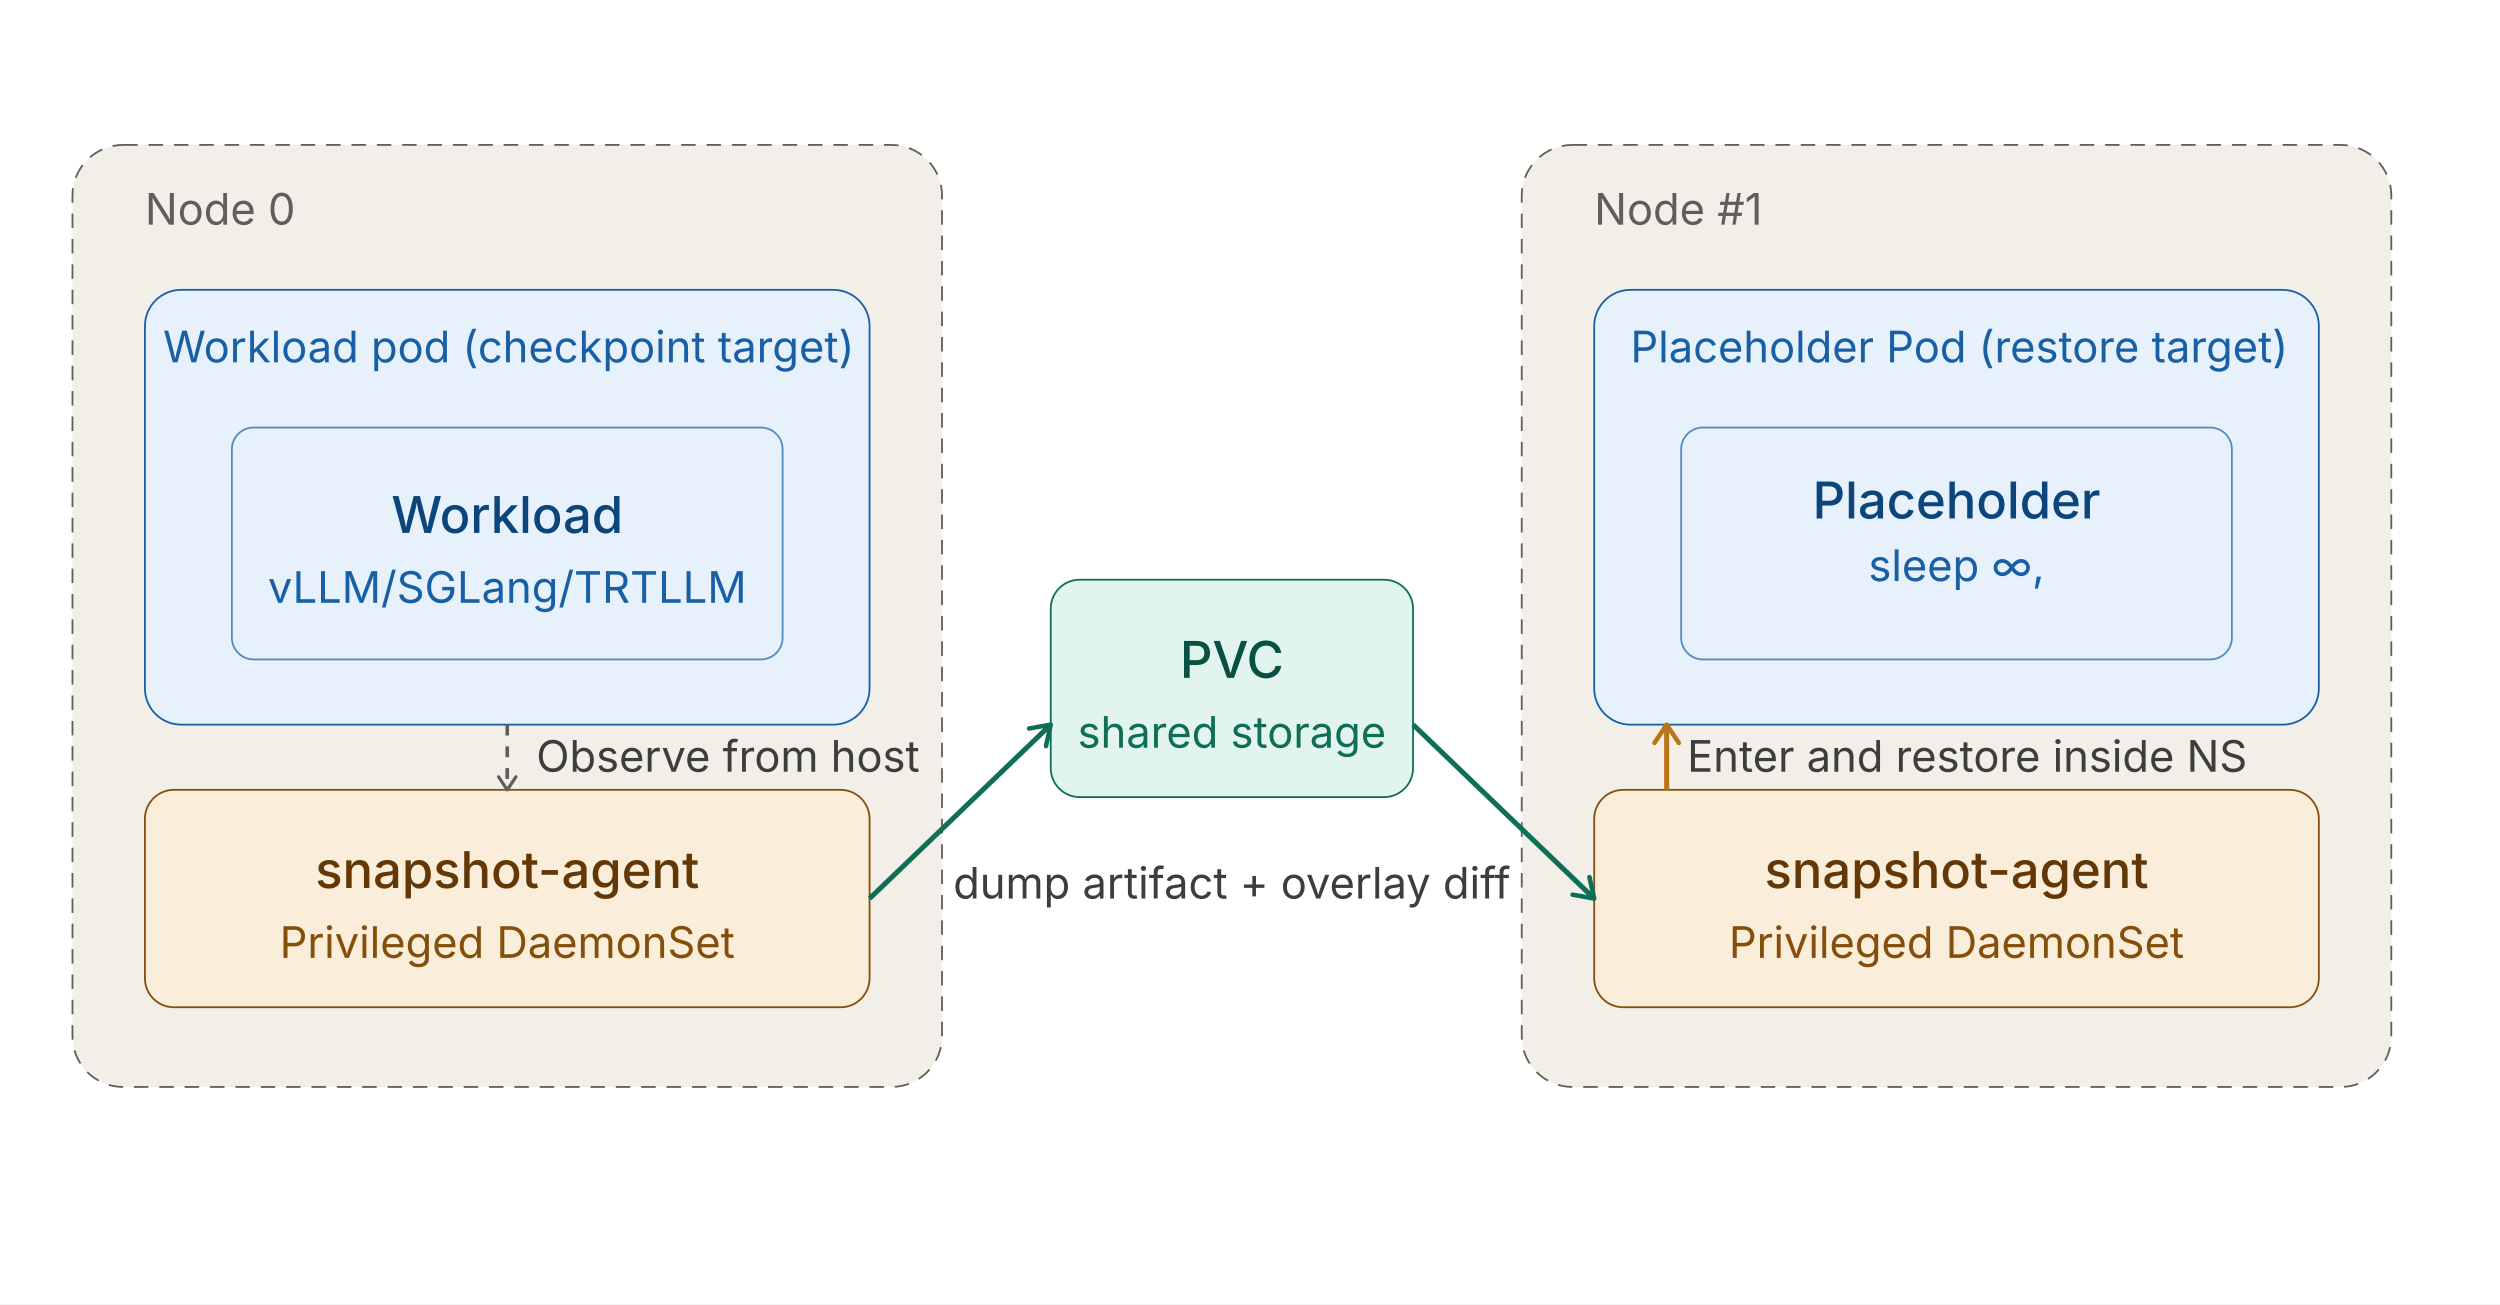
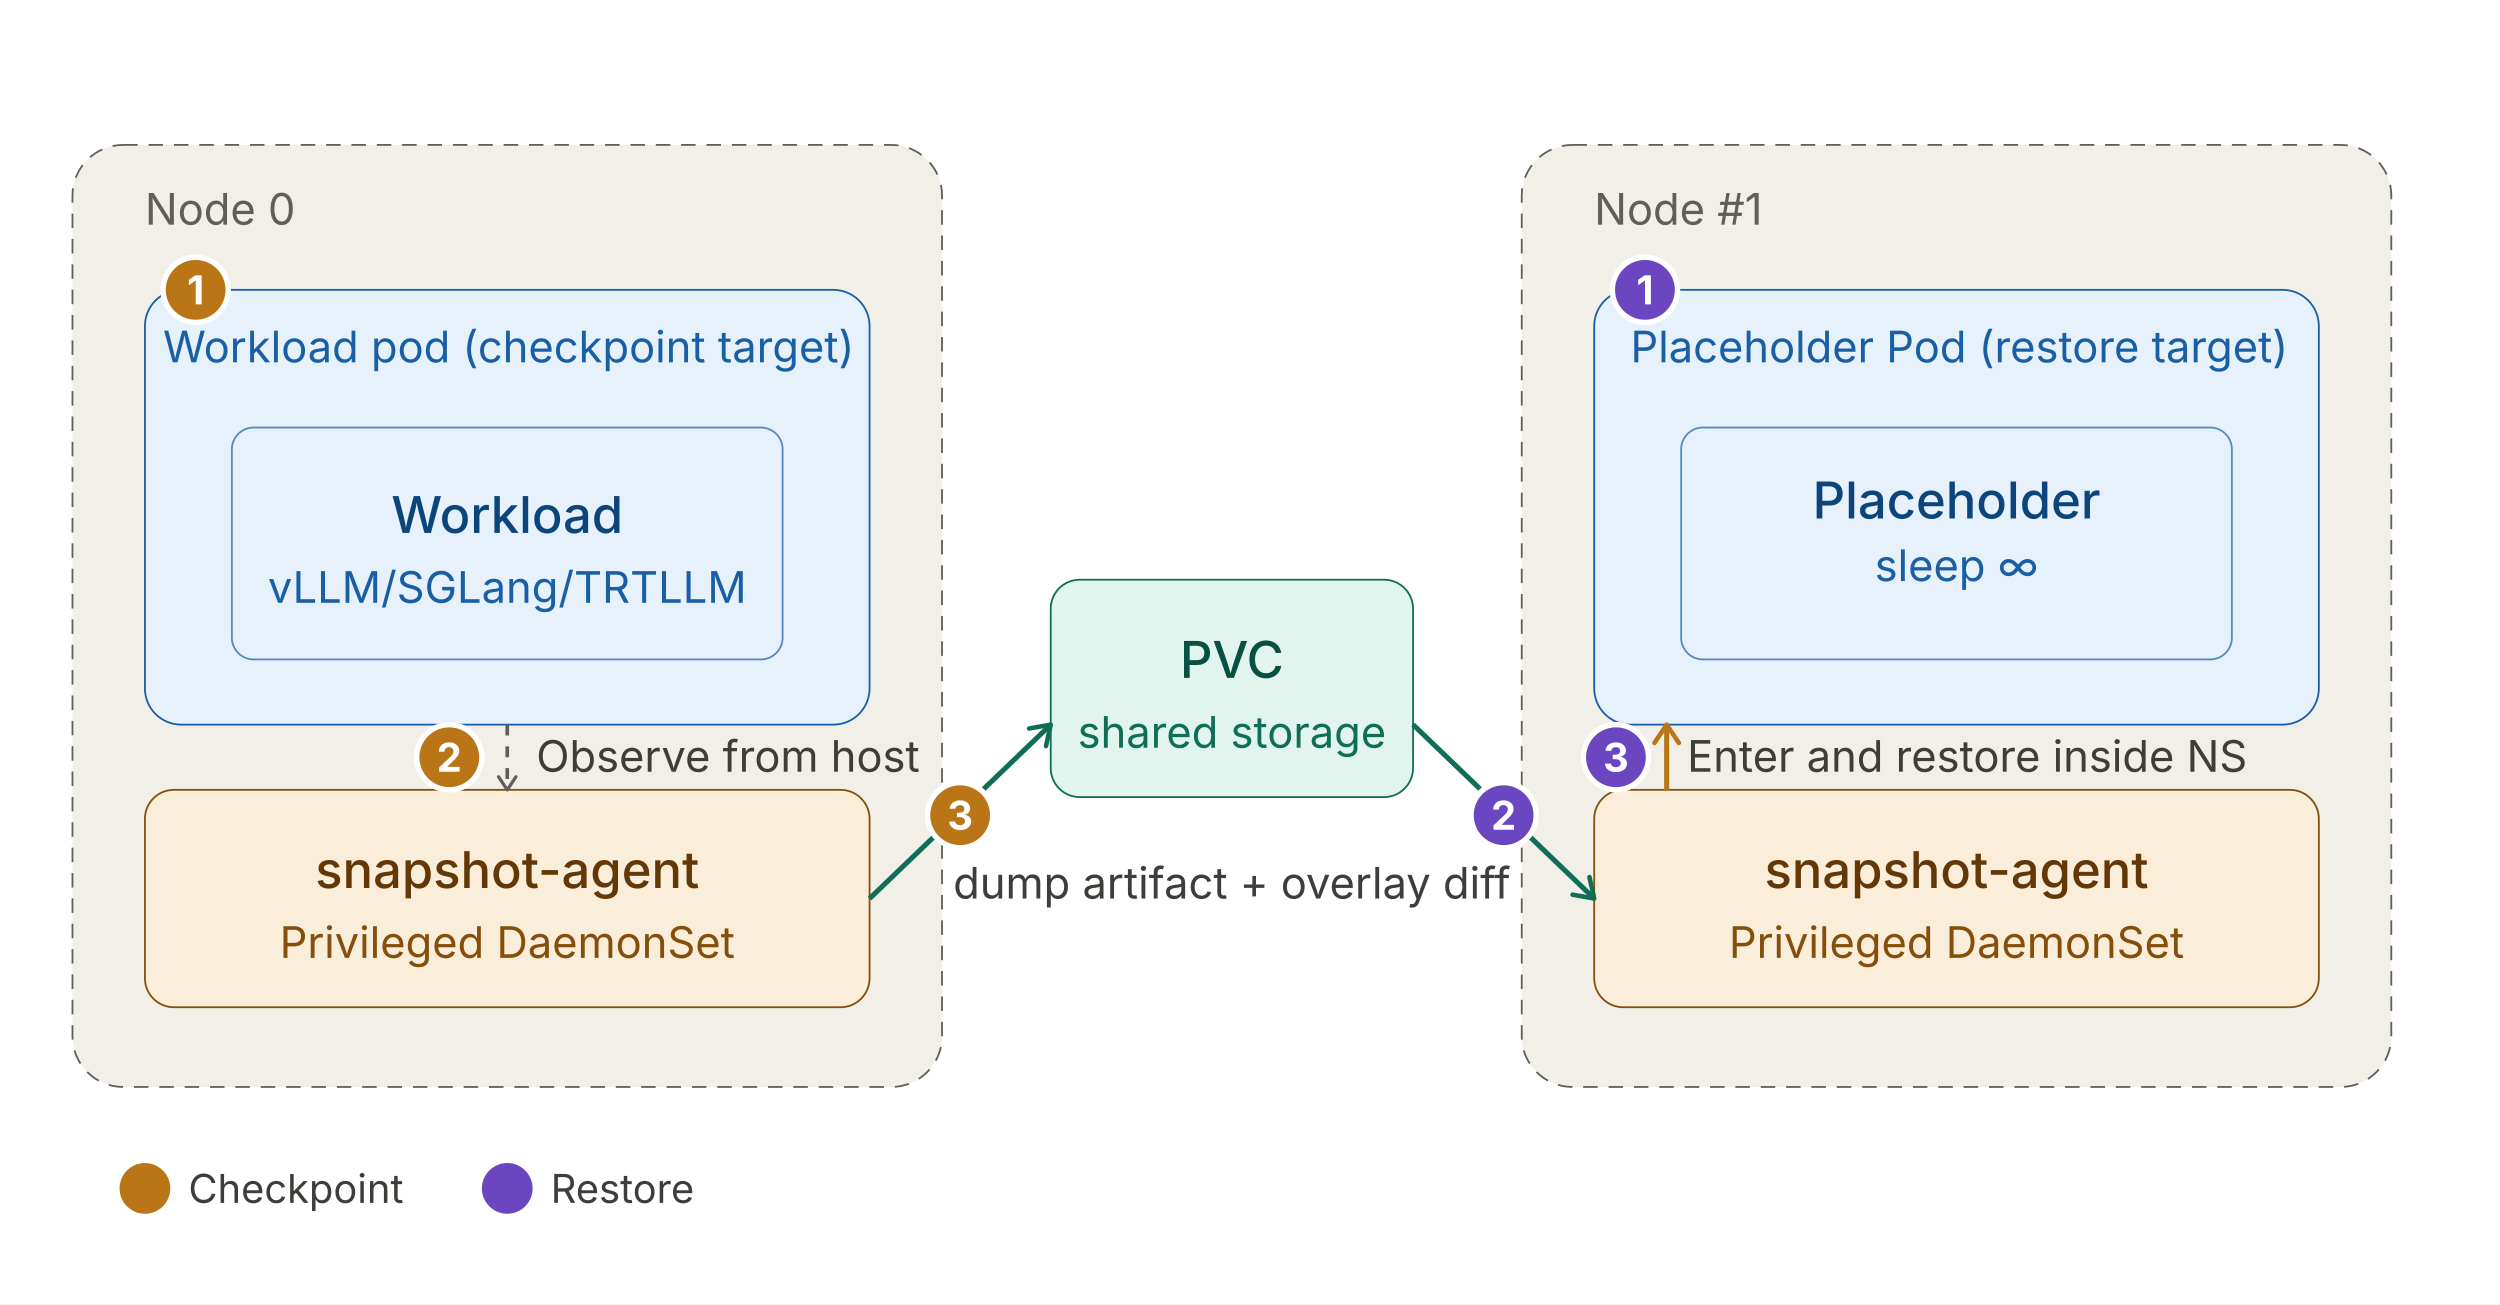
<svg xmlns="http://www.w3.org/2000/svg" width="100%" viewBox="0 0 690 360" role="img" style="">
  <rect width="100%" height="100%" fill="#ffffff" />
  <defs>
    <marker id="arrow" viewBox="0 0 10 10" refX="8" refY="5" markerWidth="6" markerHeight="6" orient="auto-start-reverse">
      <path d="M2 1L8 5L2 9" fill="none" stroke="context-stroke" stroke-width="1.5" stroke-linecap="round" stroke-linejoin="round" />
    </marker>
  </defs>
  <g style="fill:rgb(0, 0, 0);stroke:none;color:rgb(0, 0, 0);stroke-width:1px;stroke-linecap:butt;stroke-linejoin:miter;opacity:1;font-family:&quot;Anthropic Sans&quot;, -apple-system, &quot;system-ui&quot;, &quot;Segoe UI&quot;, sans-serif;font-size:16px;font-weight:400;text-anchor:start;dominant-baseline:auto">
    <rect x="20" y="40" width="240" height="260" rx="14" fill="none" stroke-width="0.5" stroke-dasharray="4 3" style="fill:rgb(241, 239, 232);stroke:rgb(95, 94, 90);color:rgb(0, 0, 0);stroke-width:0.5px;stroke-dasharray:4px, 3px;stroke-linecap:butt;stroke-linejoin:miter;opacity:1;font-family:&quot;Anthropic Sans&quot;, -apple-system, &quot;system-ui&quot;, &quot;Segoe UI&quot;, sans-serif;font-size:16px;font-weight:400;text-anchor:start;dominant-baseline:auto" />
    <text x="40" y="62" style="fill:rgb(95, 94, 90);stroke:none;color:rgb(0, 0, 0);stroke-width:1px;stroke-linecap:butt;stroke-linejoin:miter;opacity:1;font-family:&quot;Anthropic Sans&quot;, -apple-system, &quot;system-ui&quot;, &quot;Segoe UI&quot;, sans-serif;font-size:12px;font-weight:400;text-anchor:start;dominant-baseline:auto">Node 0</text>
  </g>
  <g style="fill:rgb(0, 0, 0);stroke:none;color:rgb(0, 0, 0);stroke-width:1px;stroke-linecap:butt;stroke-linejoin:miter;opacity:1;font-family:&quot;Anthropic Sans&quot;, -apple-system, &quot;system-ui&quot;, &quot;Segoe UI&quot;, sans-serif;font-size:16px;font-weight:400;text-anchor:start;dominant-baseline:auto">
    <rect x="40" y="80" width="200" height="120" rx="10" stroke-width="0.5" style="fill:rgb(230, 241, 251);stroke:rgb(24, 95, 165);color:rgb(0, 0, 0);stroke-width:0.5px;stroke-linecap:butt;stroke-linejoin:miter;opacity:1;font-family:&quot;Anthropic Sans&quot;, -apple-system, &quot;system-ui&quot;, &quot;Segoe UI&quot;, sans-serif;font-size:16px;font-weight:400;text-anchor:start;dominant-baseline:auto" />
    <text x="45" y="100" style="fill:rgb(24, 95, 165);stroke:none;color:rgb(0, 0, 0);stroke-width:1px;stroke-linecap:butt;stroke-linejoin:miter;opacity:1;font-family:&quot;Anthropic Sans&quot;, -apple-system, &quot;system-ui&quot;, &quot;Segoe UI&quot;, sans-serif;font-size:12px;font-weight:400;text-anchor:start;dominant-baseline:auto">Workload pod (checkpoint target)</text>
    <rect x="64" y="118" width="152" height="64" rx="6" fill="none" stroke-width="0.5" opacity="0.7" style="fill:rgb(230, 241, 251);stroke:rgb(24, 95, 165);color:rgb(0, 0, 0);stroke-width:0.5px;stroke-linecap:butt;stroke-linejoin:miter;opacity:0.7;font-family:&quot;Anthropic Sans&quot;, -apple-system, &quot;system-ui&quot;, &quot;Segoe UI&quot;, sans-serif;font-size:16px;font-weight:400;text-anchor:start;dominant-baseline:auto" />
    <text x="140" y="142" text-anchor="middle" dominant-baseline="central" style="fill:rgb(12, 68, 124);stroke:none;color:rgb(0, 0, 0);stroke-width:1px;stroke-linecap:butt;stroke-linejoin:miter;opacity:1;font-family:&quot;Anthropic Sans&quot;, -apple-system, &quot;system-ui&quot;, &quot;Segoe UI&quot;, sans-serif;font-size:14px;font-weight:500;text-anchor:middle;dominant-baseline:central">Workload</text>
    <text x="140" y="162" text-anchor="middle" dominant-baseline="central" style="fill:rgb(24, 95, 165);stroke:none;color:rgb(0, 0, 0);stroke-width:1px;stroke-linecap:butt;stroke-linejoin:miter;opacity:1;font-family:&quot;Anthropic Sans&quot;, -apple-system, &quot;system-ui&quot;, &quot;Segoe UI&quot;, sans-serif;font-size:12px;font-weight:400;text-anchor:middle;dominant-baseline:central">vLLM/SGLang/TRTLLM</text>
  </g>
  <g style="fill:rgb(0, 0, 0);stroke:none;color:rgb(0, 0, 0);stroke-width:1px;stroke-linecap:butt;stroke-linejoin:miter;opacity:1;font-family:&quot;Anthropic Sans&quot;, -apple-system, &quot;system-ui&quot;, &quot;Segoe UI&quot;, sans-serif;font-size:16px;font-weight:400;text-anchor:start;dominant-baseline:auto">
    <rect x="40" y="218" width="200" height="60" rx="8" stroke-width="0.5" style="fill:rgb(250, 238, 218);stroke:rgb(133, 79, 11);color:rgb(0, 0, 0);stroke-width:0.5px;stroke-linecap:butt;stroke-linejoin:miter;opacity:1;font-family:&quot;Anthropic Sans&quot;, -apple-system, &quot;system-ui&quot;, &quot;Segoe UI&quot;, sans-serif;font-size:16px;font-weight:400;text-anchor:start;dominant-baseline:auto" />
    <text x="140" y="240" text-anchor="middle" dominant-baseline="central" style="fill:rgb(99, 56, 6);stroke:none;color:rgb(0, 0, 0);stroke-width:1px;stroke-linecap:butt;stroke-linejoin:miter;opacity:1;font-family:&quot;Anthropic Sans&quot;, -apple-system, &quot;system-ui&quot;, &quot;Segoe UI&quot;, sans-serif;font-size:14px;font-weight:500;text-anchor:middle;dominant-baseline:central">snapshot-agent</text>
    <text x="140" y="260" text-anchor="middle" dominant-baseline="central" style="fill:rgb(133, 79, 11);stroke:none;color:rgb(0, 0, 0);stroke-width:1px;stroke-linecap:butt;stroke-linejoin:miter;opacity:1;font-family:&quot;Anthropic Sans&quot;, -apple-system, &quot;system-ui&quot;, &quot;Segoe UI&quot;, sans-serif;font-size:12px;font-weight:400;text-anchor:middle;dominant-baseline:central">Privileged DaemonSet</text>
  </g>
  <line x1="140" y1="200" x2="140" y2="218" stroke="#5F5E5A" stroke-width="1" stroke-dasharray="3 3" marker-end="url(#arrow)" style="fill:rgb(0, 0, 0);stroke:rgb(95, 94, 90);color:rgb(0, 0, 0);stroke-width:1px;stroke-dasharray:3px, 3px;stroke-linecap:butt;stroke-linejoin:miter;opacity:1;font-family:&quot;Anthropic Sans&quot;, -apple-system, &quot;system-ui&quot;, &quot;Segoe UI&quot;, sans-serif;font-size:16px;font-weight:400;text-anchor:start;dominant-baseline:auto" />
  <text x="148" y="213" text-anchor="start" style="fill:rgb(61, 61, 58);stroke:none;color:rgb(0, 0, 0);stroke-width:1px;stroke-linecap:butt;stroke-linejoin:miter;opacity:1;font-family:&quot;Anthropic Sans&quot;, -apple-system, &quot;system-ui&quot;, &quot;Segoe UI&quot;, sans-serif;font-size:12px;font-weight:400;text-anchor:start;dominant-baseline:auto">Observe from host</text>
  <g style="fill:rgb(0, 0, 0);stroke:none;color:rgb(0, 0, 0);stroke-width:1px;stroke-linecap:butt;stroke-linejoin:miter;opacity:1;font-family:&quot;Anthropic Sans&quot;, -apple-system, &quot;system-ui&quot;, &quot;Segoe UI&quot;, sans-serif;font-size:16px;font-weight:400;text-anchor:start;dominant-baseline:auto">
    <rect x="290" y="160" width="100" height="60" rx="8" stroke-width="0.5" style="fill:rgb(225, 245, 238);stroke:rgb(15, 110, 86);color:rgb(0, 0, 0);stroke-width:0.5px;stroke-linecap:butt;stroke-linejoin:miter;opacity:1;font-family:&quot;Anthropic Sans&quot;, -apple-system, &quot;system-ui&quot;, &quot;Segoe UI&quot;, sans-serif;font-size:16px;font-weight:400;text-anchor:start;dominant-baseline:auto" />
    <text x="340" y="182" text-anchor="middle" dominant-baseline="central" style="fill:rgb(8, 80, 65);stroke:none;color:rgb(0, 0, 0);stroke-width:1px;stroke-linecap:butt;stroke-linejoin:miter;opacity:1;font-family:&quot;Anthropic Sans&quot;, -apple-system, &quot;system-ui&quot;, &quot;Segoe UI&quot;, sans-serif;font-size:14px;font-weight:500;text-anchor:middle;dominant-baseline:central">PVC</text>
    <text x="340" y="202" text-anchor="middle" dominant-baseline="central" style="fill:rgb(15, 110, 86);stroke:none;color:rgb(0, 0, 0);stroke-width:1px;stroke-linecap:butt;stroke-linejoin:miter;opacity:1;font-family:&quot;Anthropic Sans&quot;, -apple-system, &quot;system-ui&quot;, &quot;Segoe UI&quot;, sans-serif;font-size:12px;font-weight:400;text-anchor:middle;dominant-baseline:central">shared storage</text>
  </g>
  <g style="fill:rgb(0, 0, 0);stroke:none;color:rgb(0, 0, 0);stroke-width:1px;stroke-linecap:butt;stroke-linejoin:miter;opacity:1;font-family:&quot;Anthropic Sans&quot;, -apple-system, &quot;system-ui&quot;, &quot;Segoe UI&quot;, sans-serif;font-size:16px;font-weight:400;text-anchor:start;dominant-baseline:auto">
    <rect x="420" y="40" width="240" height="260" rx="14" fill="none" stroke-width="0.5" stroke-dasharray="4 3" style="fill:rgb(241, 239, 232);stroke:rgb(95, 94, 90);color:rgb(0, 0, 0);stroke-width:0.5px;stroke-dasharray:4px, 3px;stroke-linecap:butt;stroke-linejoin:miter;opacity:1;font-family:&quot;Anthropic Sans&quot;, -apple-system, &quot;system-ui&quot;, &quot;Segoe UI&quot;, sans-serif;font-size:16px;font-weight:400;text-anchor:start;dominant-baseline:auto" />
    <text x="440" y="62" style="fill:rgb(95, 94, 90);stroke:none;color:rgb(0, 0, 0);stroke-width:1px;stroke-linecap:butt;stroke-linejoin:miter;opacity:1;font-family:&quot;Anthropic Sans&quot;, -apple-system, &quot;system-ui&quot;, &quot;Segoe UI&quot;, sans-serif;font-size:12px;font-weight:400;text-anchor:start;dominant-baseline:auto">Node #1</text>
  </g>
  <g style="fill:rgb(0, 0, 0);stroke:none;color:rgb(0, 0, 0);stroke-width:1px;stroke-linecap:butt;stroke-linejoin:miter;opacity:1;font-family:&quot;Anthropic Sans&quot;, -apple-system, &quot;system-ui&quot;, &quot;Segoe UI&quot;, sans-serif;font-size:16px;font-weight:400;text-anchor:start;dominant-baseline:auto">
    <rect x="440" y="80" width="200" height="120" rx="10" stroke-width="0.5" style="fill:rgb(230, 241, 251);stroke:rgb(24, 95, 165);color:rgb(0, 0, 0);stroke-width:0.5px;stroke-linecap:butt;stroke-linejoin:miter;opacity:1;font-family:&quot;Anthropic Sans&quot;, -apple-system, &quot;system-ui&quot;, &quot;Segoe UI&quot;, sans-serif;font-size:16px;font-weight:400;text-anchor:start;dominant-baseline:auto" />
    <text x="450" y="100" style="fill:rgb(24, 95, 165);stroke:none;color:rgb(0, 0, 0);stroke-width:1px;stroke-linecap:butt;stroke-linejoin:miter;opacity:1;font-family:&quot;Anthropic Sans&quot;, -apple-system, &quot;system-ui&quot;, &quot;Segoe UI&quot;, sans-serif;font-size:12px;font-weight:400;text-anchor:start;dominant-baseline:auto">Placeholder Pod (restore target)</text>
    <rect x="464" y="118" width="152" height="64" rx="6" fill="none" stroke-width="0.5" opacity="0.7" style="fill:rgb(230, 241, 251);stroke:rgb(24, 95, 165);color:rgb(0, 0, 0);stroke-width:0.5px;stroke-linecap:butt;stroke-linejoin:miter;opacity:0.7;font-family:&quot;Anthropic Sans&quot;, -apple-system, &quot;system-ui&quot;, &quot;Segoe UI&quot;, sans-serif;font-size:16px;font-weight:400;text-anchor:start;dominant-baseline:auto" />
    <text x="540" y="138" text-anchor="middle" dominant-baseline="central" style="fill:rgb(12, 68, 124);stroke:none;color:rgb(0, 0, 0);stroke-width:1px;stroke-linecap:butt;stroke-linejoin:miter;opacity:1;font-family:&quot;Anthropic Sans&quot;, -apple-system, &quot;system-ui&quot;, &quot;Segoe UI&quot;, sans-serif;font-size:14px;font-weight:500;text-anchor:middle;dominant-baseline:central">Placeholder</text>
-     <text x="540" y="156" text-anchor="middle" dominant-baseline="central" style="fill:rgb(24, 95, 165);stroke:none;color:rgb(0, 0, 0);stroke-width:1px;stroke-linecap:butt;stroke-linejoin:miter;opacity:1;font-family:&quot;Anthropic Sans&quot;, -apple-system, &quot;system-ui&quot;, &quot;Segoe UI&quot;, sans-serif;font-size:12px;font-weight:400;text-anchor:middle;dominant-baseline:central">sleep ∞,</text>
+     <text x="540" y="156" text-anchor="middle" dominant-baseline="central" style="fill:rgb(24, 95, 165);stroke:none;color:rgb(0, 0, 0);stroke-width:1px;stroke-linecap:butt;stroke-linejoin:miter;opacity:1;font-family:&quot;Anthropic Sans&quot;, -apple-system, &quot;system-ui&quot;, &quot;Segoe UI&quot;, sans-serif;font-size:12px;font-weight:400;text-anchor:middle;dominant-baseline:central">sleep ∞</text>
  </g>
  <g style="fill:rgb(0, 0, 0);stroke:none;color:rgb(0, 0, 0);stroke-width:1px;stroke-linecap:butt;stroke-linejoin:miter;opacity:1;font-family:&quot;Anthropic Sans&quot;, -apple-system, &quot;system-ui&quot;, &quot;Segoe UI&quot;, sans-serif;font-size:16px;font-weight:400;text-anchor:start;dominant-baseline:auto">
    <rect x="440" y="218" width="200" height="60" rx="8" stroke-width="0.5" style="fill:rgb(250, 238, 218);stroke:rgb(133, 79, 11);color:rgb(0, 0, 0);stroke-width:0.5px;stroke-linecap:butt;stroke-linejoin:miter;opacity:1;font-family:&quot;Anthropic Sans&quot;, -apple-system, &quot;system-ui&quot;, &quot;Segoe UI&quot;, sans-serif;font-size:16px;font-weight:400;text-anchor:start;dominant-baseline:auto" />
    <text x="540" y="240" text-anchor="middle" dominant-baseline="central" style="fill:rgb(99, 56, 6);stroke:none;color:rgb(0, 0, 0);stroke-width:1px;stroke-linecap:butt;stroke-linejoin:miter;opacity:1;font-family:&quot;Anthropic Sans&quot;, -apple-system, &quot;system-ui&quot;, &quot;Segoe UI&quot;, sans-serif;font-size:14px;font-weight:500;text-anchor:middle;dominant-baseline:central">snapshot-agent</text>
    <text x="540" y="260" text-anchor="middle" dominant-baseline="central" style="fill:rgb(133, 79, 11);stroke:none;color:rgb(0, 0, 0);stroke-width:1px;stroke-linecap:butt;stroke-linejoin:miter;opacity:1;font-family:&quot;Anthropic Sans&quot;, -apple-system, &quot;system-ui&quot;, &quot;Segoe UI&quot;, sans-serif;font-size:12px;font-weight:400;text-anchor:middle;dominant-baseline:central">Privileged DaemonSet</text>
  </g>
  <line x1="460" y1="218" x2="460" y2="200" stroke="#BA7517" stroke-width="1.4" marker-end="url(#arrow)" style="fill:rgb(0, 0, 0);stroke:rgb(186, 117, 23);color:rgb(0, 0, 0);stroke-width:1.4px;stroke-linecap:butt;stroke-linejoin:miter;opacity:1;font-family:&quot;Anthropic Sans&quot;, -apple-system, &quot;system-ui&quot;, &quot;Segoe UI&quot;, sans-serif;font-size:16px;font-weight:400;text-anchor:start;dominant-baseline:auto" />
  <text x="465.64" y="213" text-anchor="start" style="fill:rgb(61, 61, 58);stroke:none;color:rgb(0, 0, 0);stroke-width:1px;stroke-linecap:butt;stroke-linejoin:miter;opacity:1;font-family:&quot;Anthropic Sans&quot;, -apple-system, &quot;system-ui&quot;, &quot;Segoe UI&quot;, sans-serif;font-size:12px;font-weight:400;text-anchor:start;dominant-baseline:auto">Enter and restore inside NS</text>
  <line x1="240" y1="248" x2="290" y2="200" stroke="#0F6E56" stroke-width="1.4" marker-end="url(#arrow)" style="fill:rgb(0, 0, 0);stroke:rgb(15, 110, 86);color:rgb(0, 0, 0);stroke-width:1.4px;stroke-linecap:butt;stroke-linejoin:miter;opacity:1;font-family:&quot;Anthropic Sans&quot;, -apple-system, &quot;system-ui&quot;, &quot;Segoe UI&quot;, sans-serif;font-size:16px;font-weight:400;text-anchor:start;dominant-baseline:auto" />
  <line x1="390" y1="200" x2="440" y2="248" stroke="#0F6E56" stroke-width="1.4" marker-end="url(#arrow)" style="fill:rgb(0, 0, 0);stroke:rgb(15, 110, 86);color:rgb(0, 0, 0);stroke-width:1.4px;stroke-linecap:butt;stroke-linejoin:miter;opacity:1;font-family:&quot;Anthropic Sans&quot;, -apple-system, &quot;system-ui&quot;, &quot;Segoe UI&quot;, sans-serif;font-size:16px;font-weight:400;text-anchor:start;dominant-baseline:auto" />
  <text x="340" y="248" text-anchor="middle" style="fill:rgb(61, 61, 58);stroke:none;color:rgb(0, 0, 0);stroke-width:1px;stroke-linecap:butt;stroke-linejoin:miter;opacity:1;font-family:&quot;Anthropic Sans&quot;, -apple-system, &quot;system-ui&quot;, &quot;Segoe UI&quot;, sans-serif;font-size:12px;font-weight:400;text-anchor:middle;dominant-baseline:auto">dump artifact + overlay diff</text>
+   <g font-family="&quot;Anthropic Sans&quot;, -apple-system, &quot;system-ui&quot;, &quot;Segoe UI&quot;, sans-serif" font-size="11" font-weight="700" text-anchor="middle" dominant-baseline="central">
+     <circle cx="54" cy="80" r="9" fill="#BA7517" stroke="#ffffff" stroke-width="1.5" />
+     <text x="54" y="80" fill="#ffffff">1</text>
+     <circle cx="124" cy="209" r="9" fill="#BA7517" stroke="#ffffff" stroke-width="1.5" />
+     <text x="124" y="209" fill="#ffffff">2</text>
+     <circle cx="265" cy="225" r="9" fill="#BA7517" stroke="#ffffff" stroke-width="1.5" />
+     <text x="265" y="225" fill="#ffffff">3</text>
+     <circle cx="454" cy="80" r="9" fill="#6B46C1" stroke="#ffffff" stroke-width="1.5" />
+     <text x="454" y="80" fill="#ffffff">1</text>
+     <circle cx="415" cy="225" r="9" fill="#6B46C1" stroke="#ffffff" stroke-width="1.5" />
+     <text x="415" y="225" fill="#ffffff">2</text>
+     <circle cx="446" cy="209" r="9" fill="#6B46C1" stroke="#ffffff" stroke-width="1.5" />
+     <text x="446" y="209" fill="#ffffff">3</text>
+   </g>
+   <g font-family="&quot;Anthropic Sans&quot;, -apple-system, &quot;system-ui&quot;, &quot;Segoe UI&quot;, sans-serif" font-size="11" dominant-baseline="central">
+     <circle cx="40" cy="328" r="7" fill="#BA7517" />
+     <text x="52" y="328" fill="#3D3D3A">Checkpoint</text>
+     <circle cx="140" cy="328" r="7" fill="#6B46C1" />
+     <text x="152" y="328" fill="#3D3D3A">Restore</text>
+   </g>
</svg>
